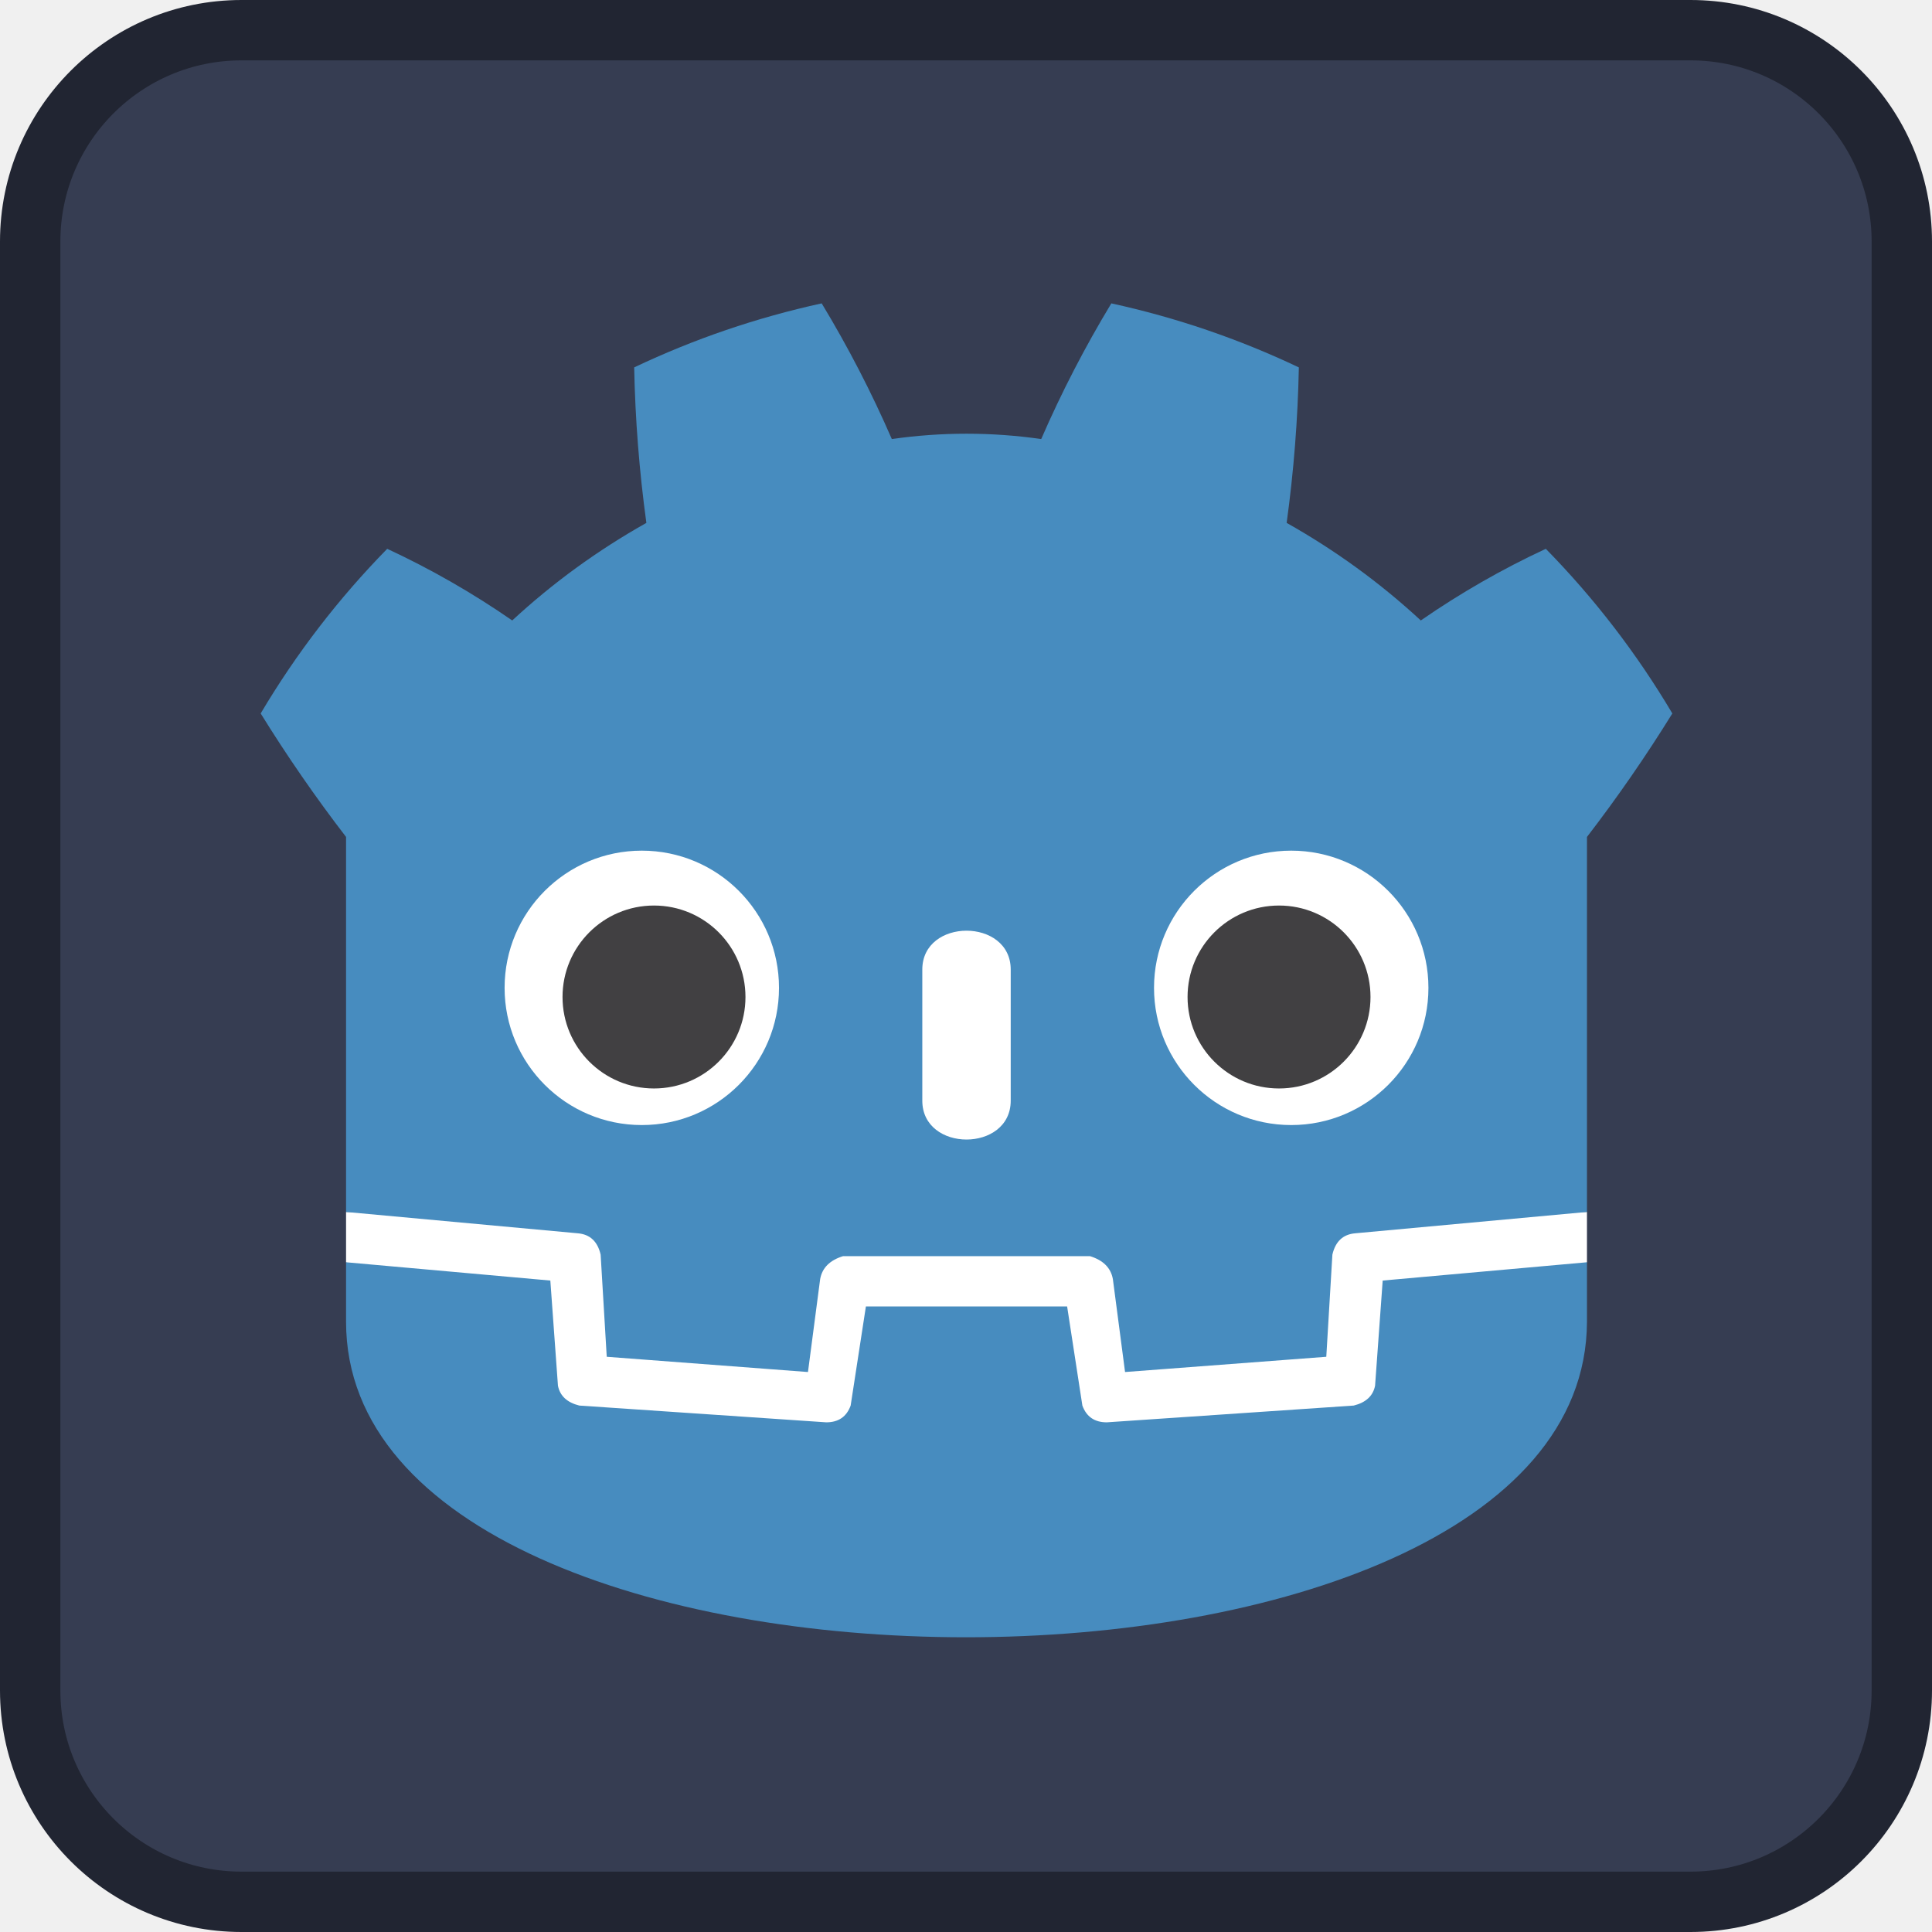
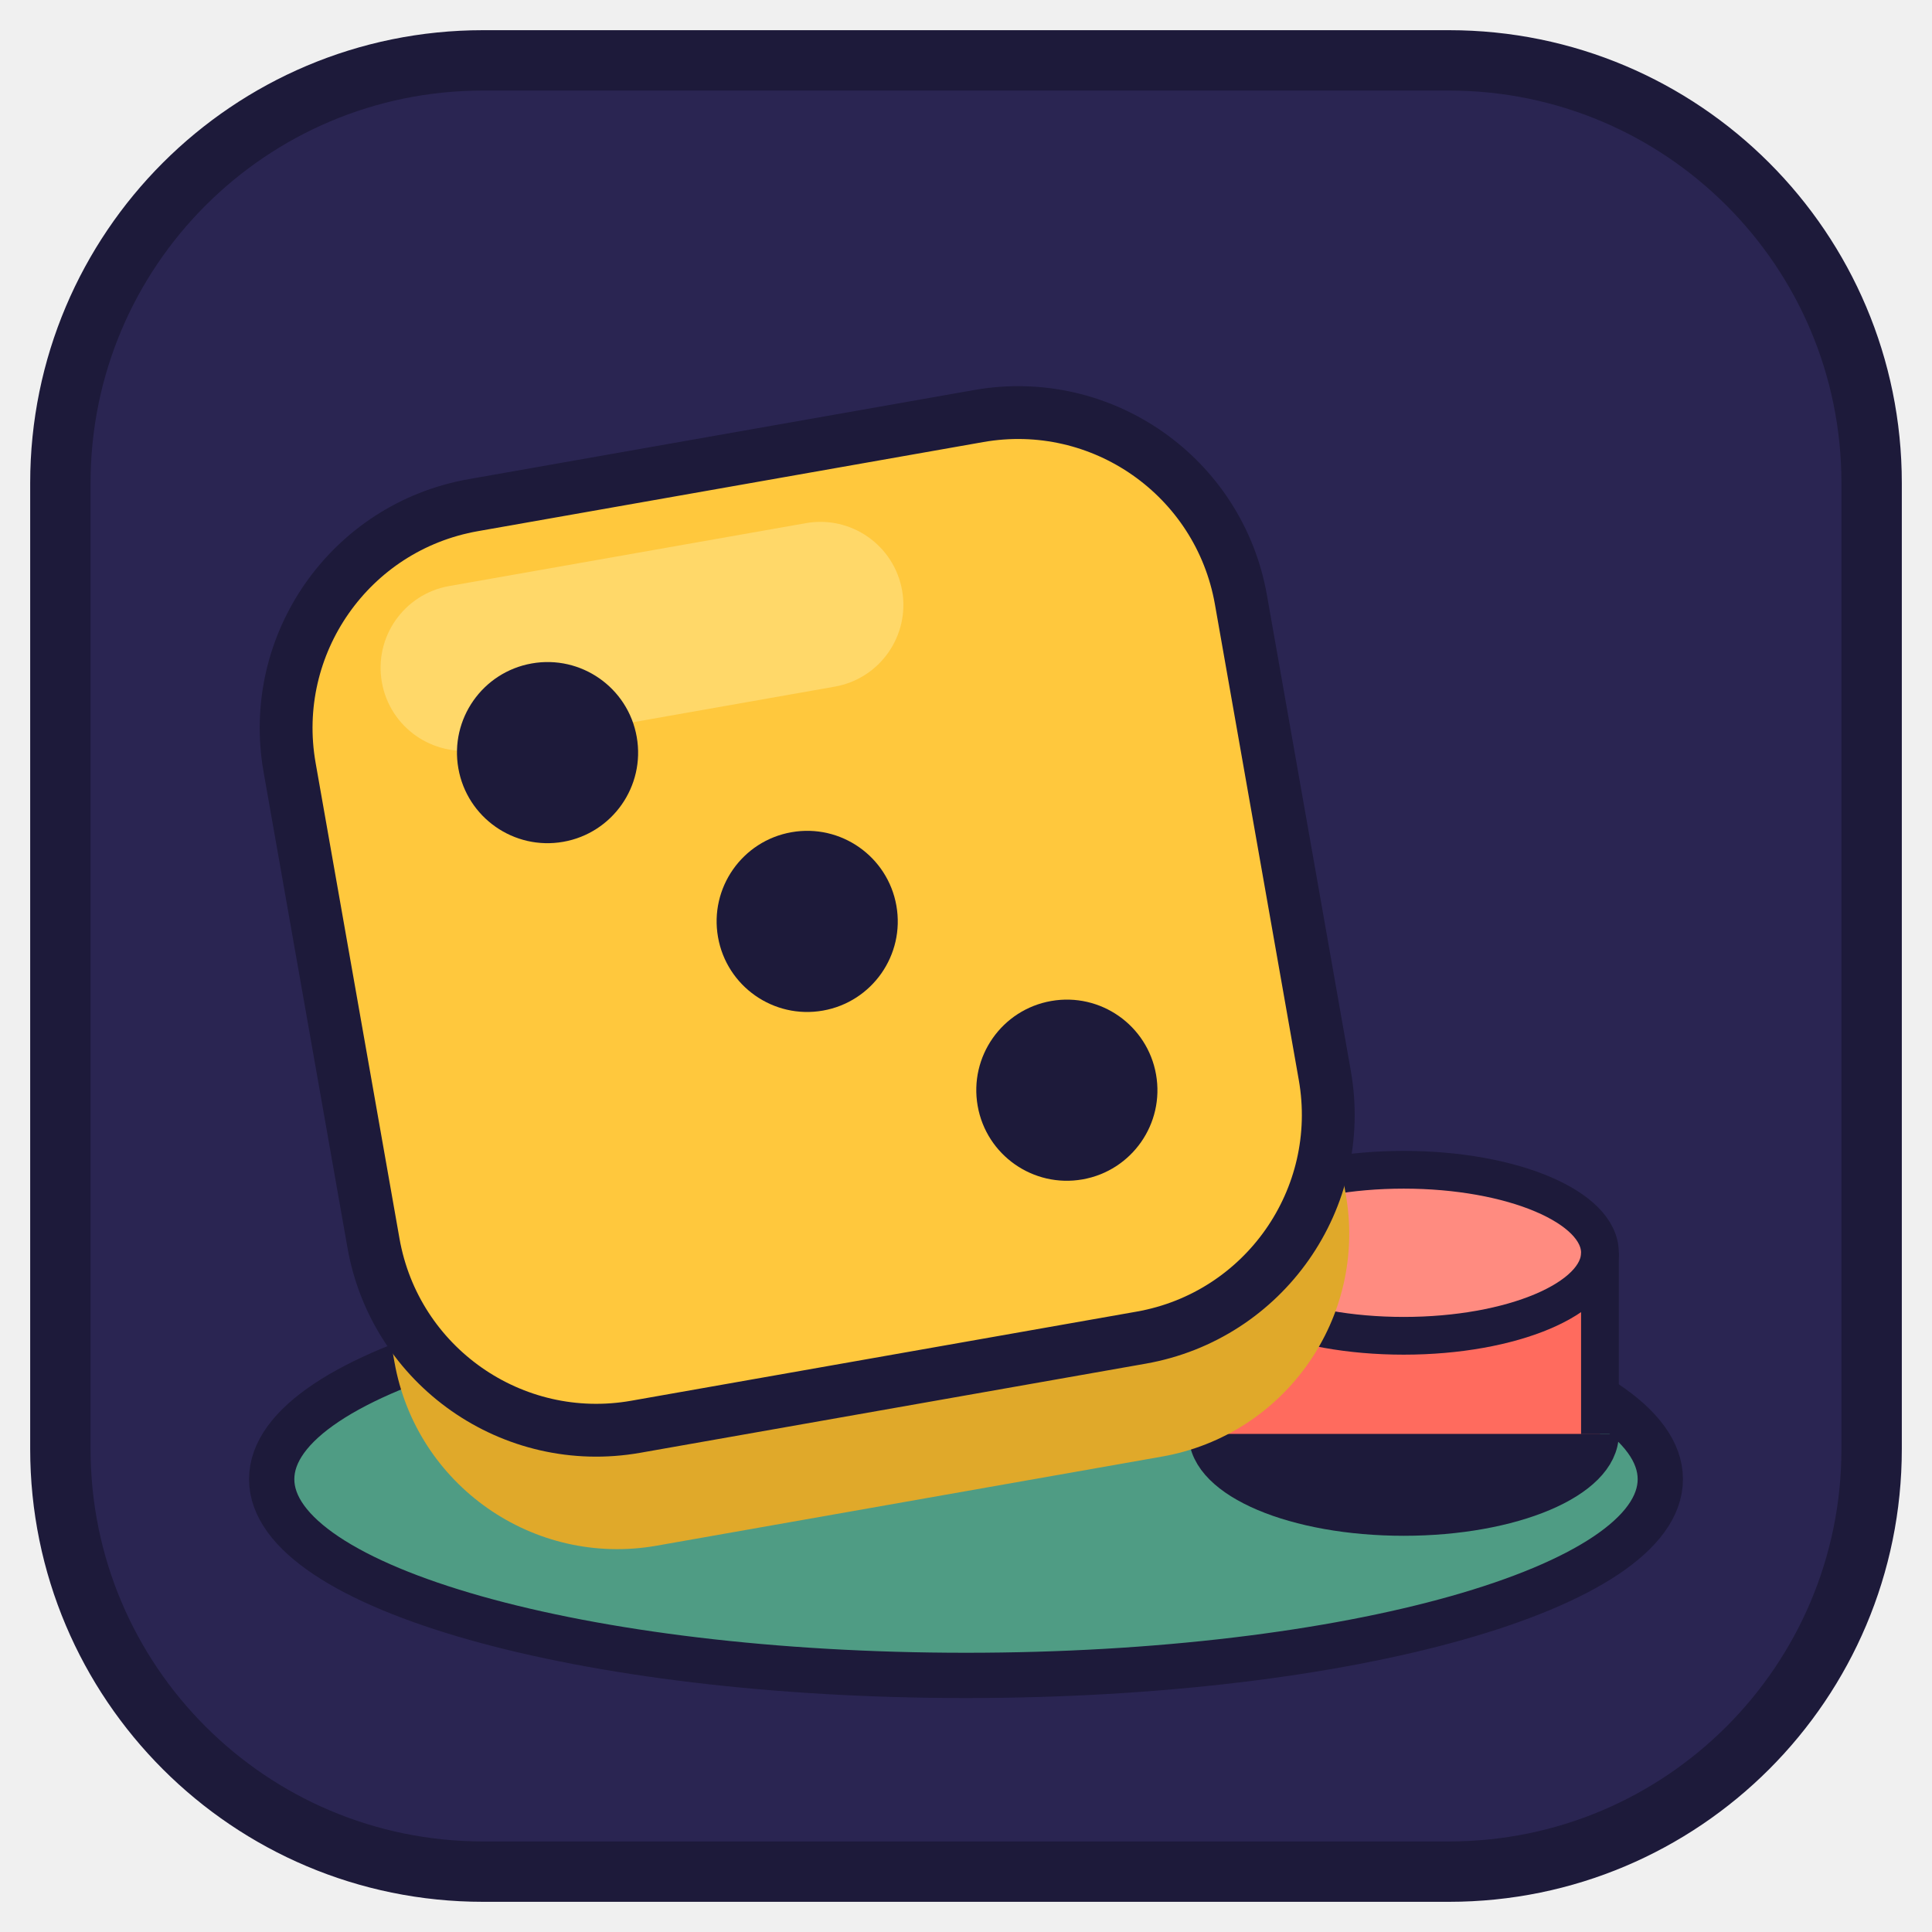
- <svg xmlns="http://www.w3.org/2000/svg" width="128" height="128">
-   <rect width="124" height="124" x="2" y="2" fill="#363d52" stroke="#212532" stroke-width="4" rx="14" />
-   <g fill="#fff" transform="translate(12.322 12.322)scale(.101)">
-     <path d="M105 673v33q407 354 814 0v-33z" />
-     <path fill="#478cbf" d="m105 673 152 14q12 1 15 14l4 67 132 10 8-61q2-11 15-15h162q13 4 15 15l8 61 132-10 4-67q3-13 15-14l152-14V427q30-39 56-81-35-59-83-108-43 20-82 47-40-37-88-64 7-51 8-102-59-28-123-42-26 43-46 89-49-7-98 0-20-46-46-89-64 14-123 42 1 51 8 102-48 27-88 64-39-27-82-47-48 49-83 108 26 42 56 81zm0 33v39c0 276 813 276 814 0v-39l-134 12-5 69q-2 10-14 13l-162 11q-12 0-16-11l-10-65H446l-10 65q-4 11-16 11l-162-11q-12-3-14-13l-5-69z" />
-     <path d="M483 600c0 34 58 34 58 0v-86c0-34-58-34-58 0z" />
-     <circle cx="725" cy="526" r="90" />
-     <circle cx="299" cy="526" r="90" />
-   </g>
-   <g fill="#414042" transform="translate(12.322 12.322)scale(.101)">
-     <circle cx="307" cy="532" r="60" />
-     <circle cx="717" cy="532" r="60" />
+ <svg xmlns="http://www.w3.org/2000/svg" width="256" height="256" viewBox="0 0 256 256">
+   <rect x="8" y="8" width="240" height="240" rx="56" fill="#2a2552" />
+   <rect x="8" y="8" width="240" height="240" rx="56" fill="none" stroke="#1d1a3a" stroke-width="8" />
+   <ellipse cx="128" cy="196" rx="92" ry="26" fill="#4f9c84" />
+   <ellipse cx="128" cy="196" rx="92" ry="26" fill="none" stroke="#1d1a3a" stroke-width="6" />
+   <ellipse cx="186" cy="190" rx="26" ry="11" fill="#1d1a3a" />
+   <rect x="160" y="166" width="52" height="24" fill="#ff6b5e" />
+   <ellipse cx="186" cy="166" rx="26" ry="11" fill="#ff8b80" stroke="#1d1a3a" stroke-width="5" />
+   <path d="M160 166 V190 M212 166 V190" stroke="#1d1a3a" stroke-width="5" />
+   <path d="M160 190 A26 11 0 0 0 212 190" fill="none" stroke="#1d1a3a" stroke-width="5" />
+   <g transform="rotate(-10 108 128)">
+     <rect x="44" y="72" width="128" height="128" rx="30" fill="#e0a92a" />
+     <rect x="44" y="60" width="128" height="124" rx="30" fill="#ffc83d" stroke="#1d1a3a" stroke-width="7" />
+     <rect x="58" y="70" width="70" height="22" rx="11" fill="#ffd96e" opacity="0.9" />
+     <circle cx="78" cy="94" r="12" fill="#1d1a3a" />
+     <circle cx="108" cy="122" r="12" fill="#1d1a3a" />
+     <circle cx="138" cy="150" r="12" fill="#1d1a3a" />
  </g>
</svg>
